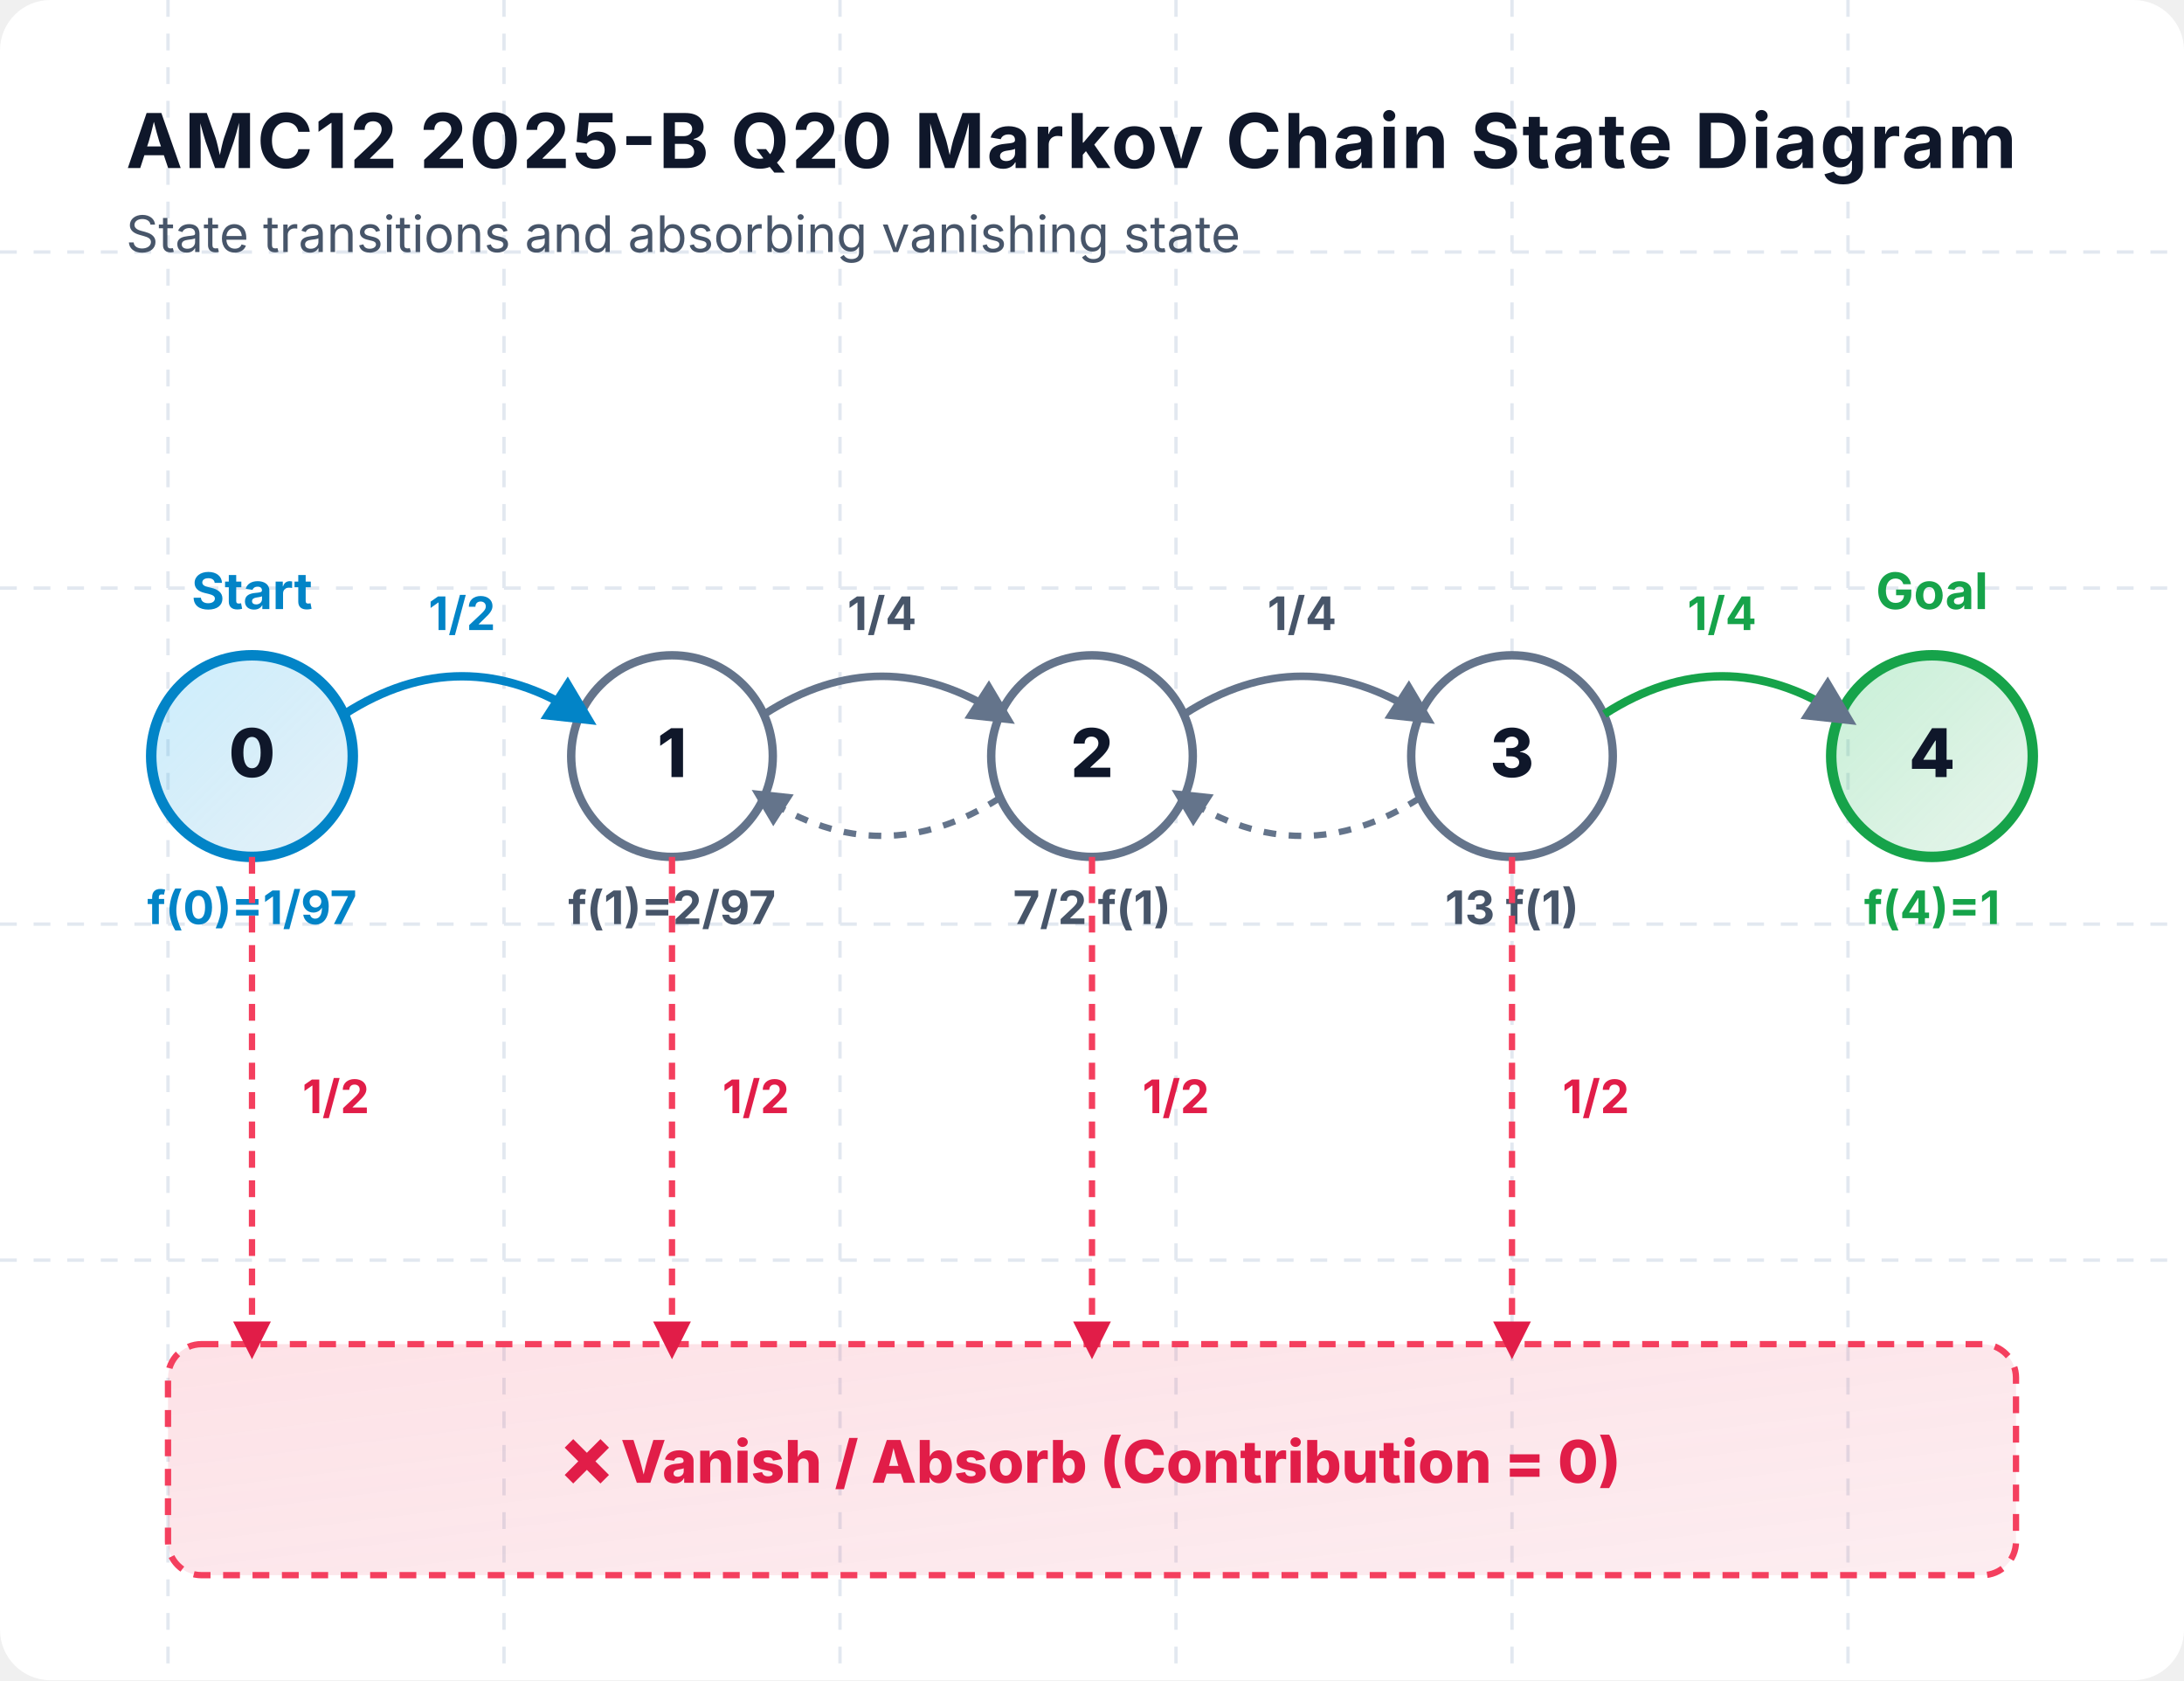
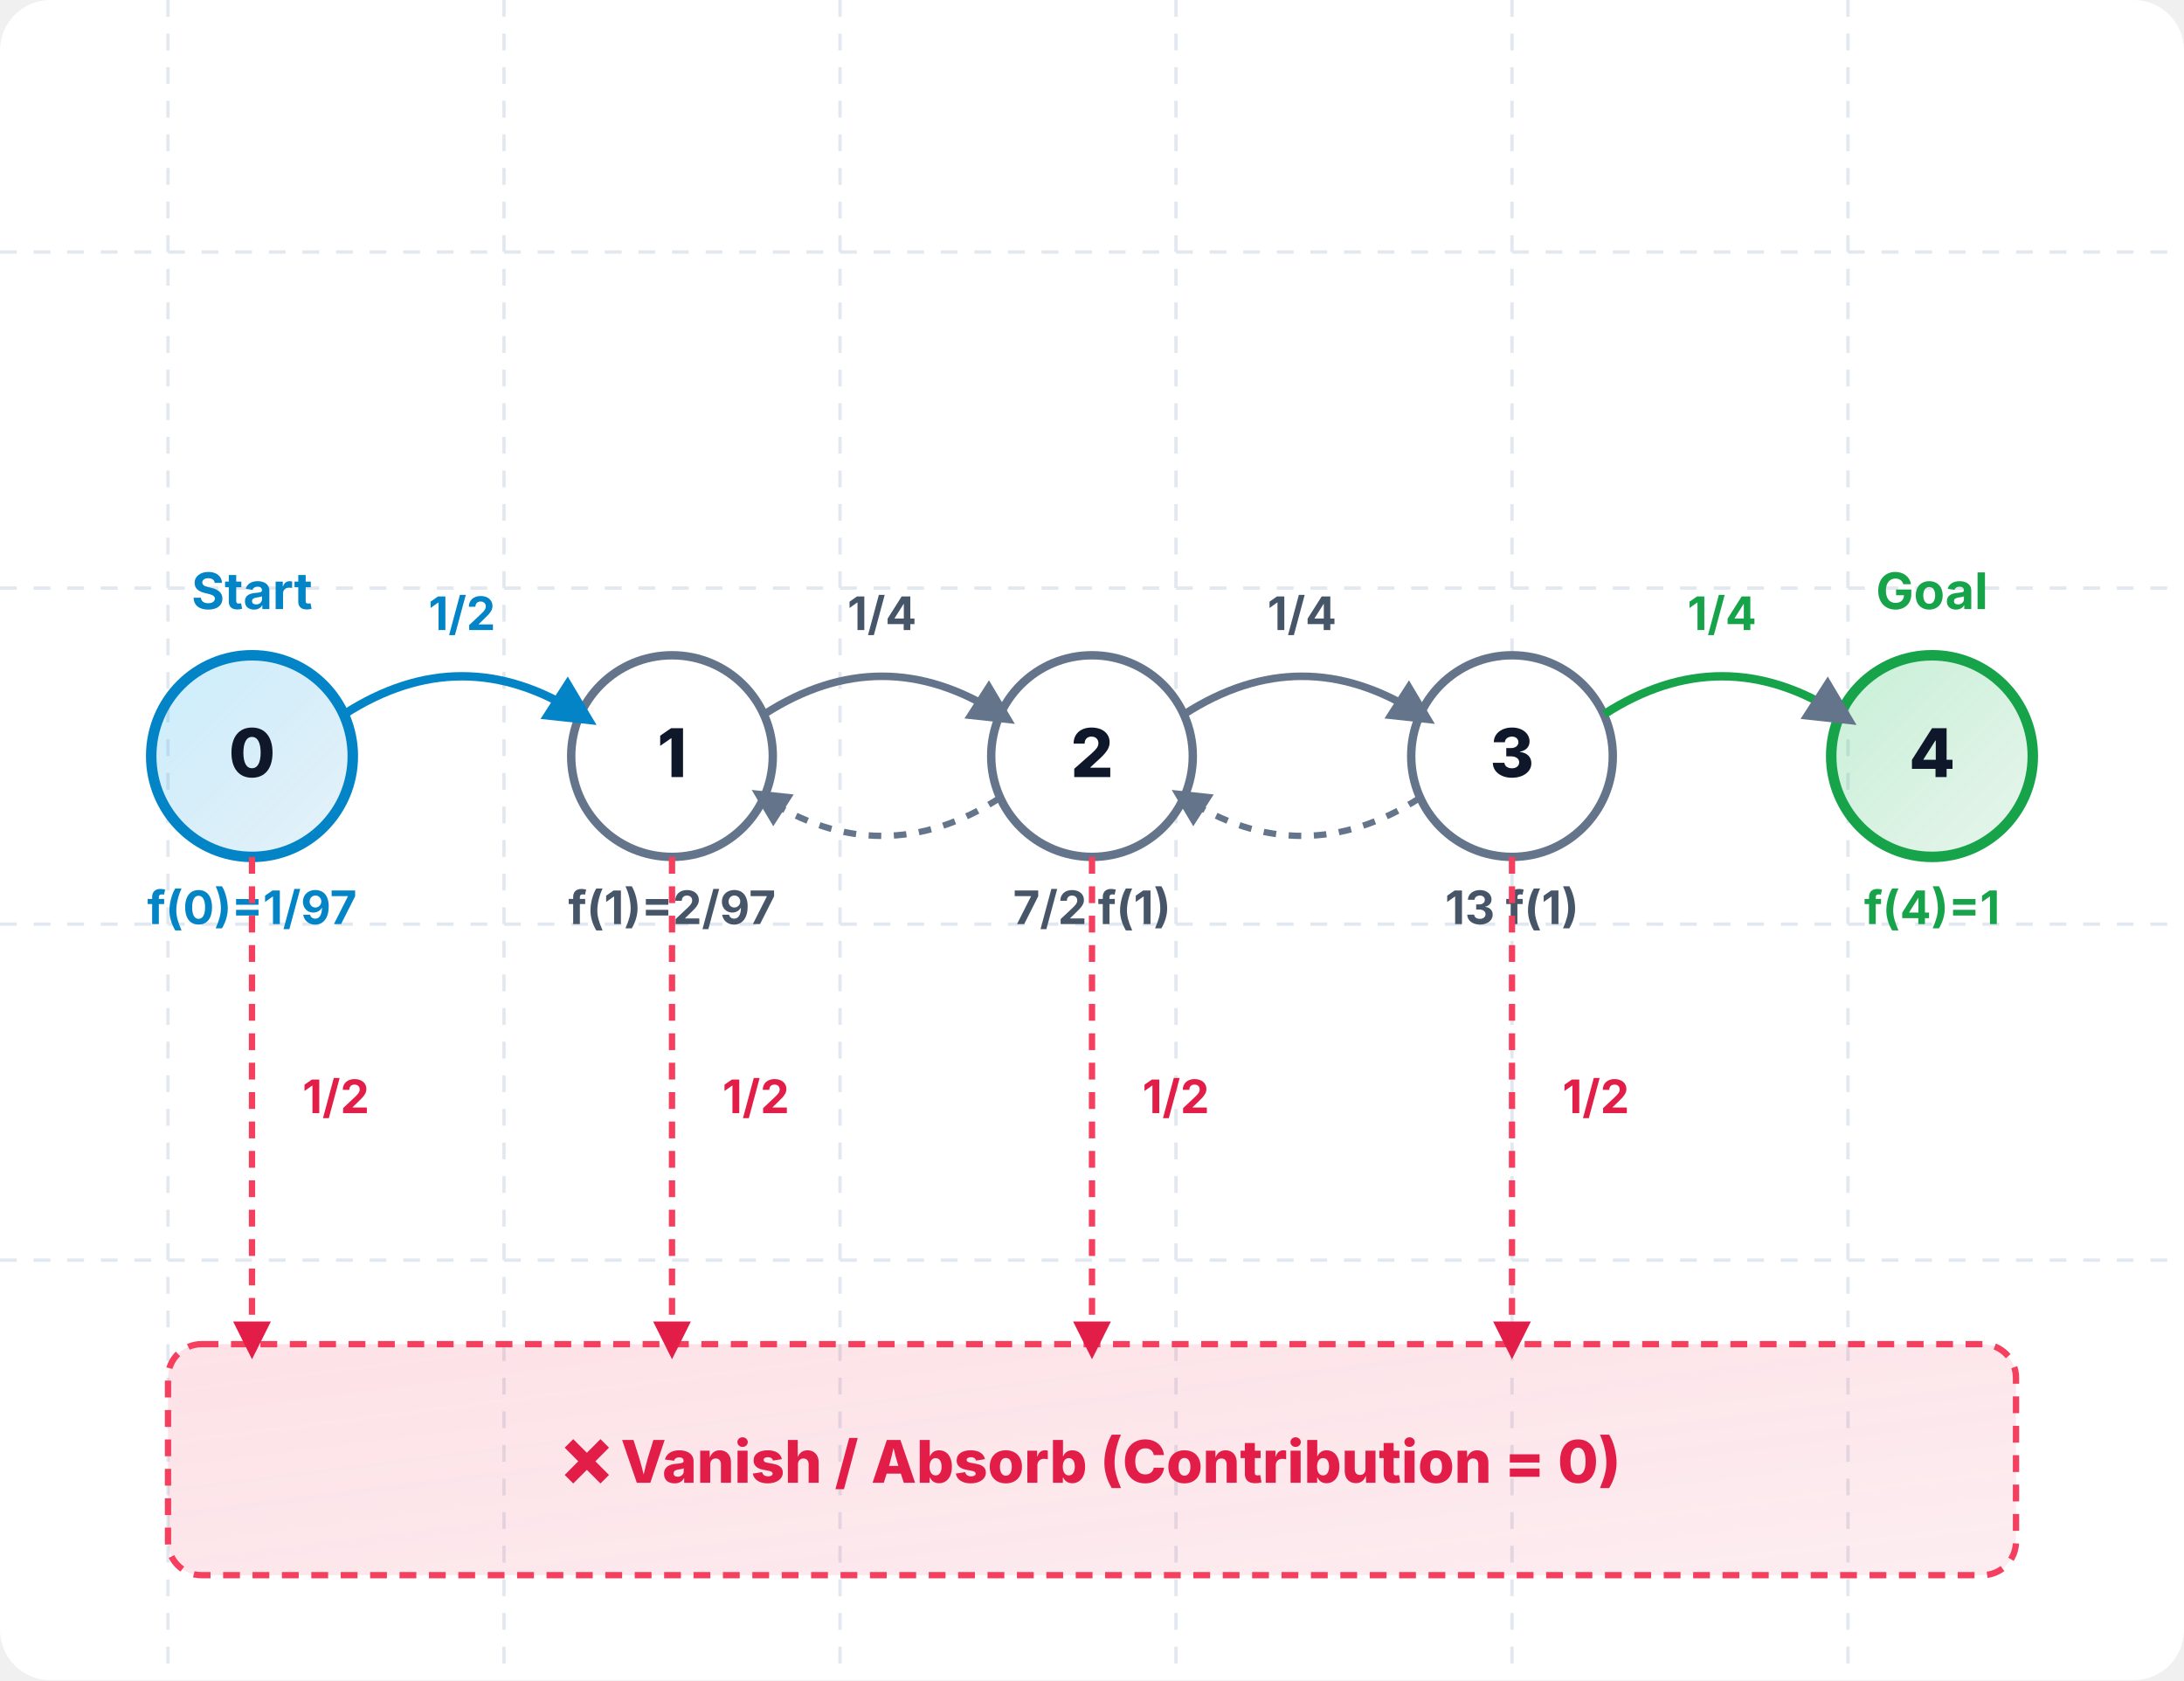
<svg xmlns="http://www.w3.org/2000/svg" viewBox="0 0 520 400" width="100%" height="100%" style="background-color: #ffffff; font-family: system-ui, -apple-system, sans-serif;">
  <defs>
    <linearGradient id="startGrad" x1="0%" y1="0%" x2="100%" y2="100%">
      <stop offset="0%" stop-color="#38bdf8" stop-opacity="0.25" />
      <stop offset="100%" stop-color="#0284c7" stop-opacity="0.1" />
    </linearGradient>
    <linearGradient id="goalGrad" x1="0%" y1="0%" x2="100%" y2="100%">
      <stop offset="0%" stop-color="#22c55e" stop-opacity="0.25" />
      <stop offset="100%" stop-color="#16a34a" stop-opacity="0.1" />
    </linearGradient>
    <linearGradient id="vanishGrad" x1="0%" y1="0%" x2="100%" y2="100%">
      <stop offset="0%" stop-color="#f43f5e" stop-opacity="0.15" />
      <stop offset="100%" stop-color="#e11d48" stop-opacity="0.08" />
    </linearGradient>
    <marker id="arrow" viewBox="0 0 10 10" refX="6" refY="5" markerWidth="6" markerHeight="6" orient="auto-start-reverse">
      <path d="M 0 0 L 10 5 L 0 10 z" fill="#64748b" />
    </marker>
    <marker id="arrowBlue" viewBox="0 0 10 10" refX="6" refY="5" markerWidth="6" markerHeight="6" orient="auto-start-reverse">
      <path d="M 0 0 L 10 5 L 0 10 z" fill="#0284c7" />
    </marker>
    <marker id="arrowRed" viewBox="0 0 10 10" refX="6" refY="5" markerWidth="6" markerHeight="6" orient="auto-start-reverse">
      <path d="M 0 0 L 10 5 L 0 10 z" fill="#e11d48" />
    </marker>
  </defs>
  <rect width="520" height="400" fill="#ffffff" rx="12" />
  <g stroke="#e2e8f0" stroke-width="0.8" stroke-dasharray="4,4">
    <line x1="40" y1="0" x2="40" y2="400" />
    <line x1="120" y1="0" x2="120" y2="400" />
    <line x1="200" y1="0" x2="200" y2="400" />
    <line x1="280" y1="0" x2="280" y2="400" />
    <line x1="360" y1="0" x2="360" y2="400" />
    <line x1="440" y1="0" x2="440" y2="400" />
    <line x1="0" y1="60" x2="520" y2="60" />
    <line x1="0" y1="140" x2="520" y2="140" />
    <line x1="0" y1="220" x2="520" y2="220" />
    <line x1="0" y1="300" x2="520" y2="300" />
  </g>
-   <text x="30" y="40" fill="#0f172a" font-size="18" font-weight="700" letter-spacing="0.5">AMC12 2025-B Q20 Markov Chain State Diagram</text>
-   <text x="30" y="60" fill="#475569" font-size="12">State transitions and absorbing vanishing state</text>
  <g transform="translate(0, 10)">
    <rect x="40" y="310" width="440" height="55" fill="url(#vanishGrad)" rx="8" stroke="#f43f5e" stroke-width="1.5" stroke-dasharray="4,3" />
    <text x="260" y="343" fill="#e11d48" font-size="14" font-weight="800" text-anchor="middle">❌ Vanish / Absorb (Contribution = 0)</text>
    <circle cx="60" cy="170" r="24" fill="url(#startGrad)" stroke="#0284c7" stroke-width="2.5" />
    <text x="60" y="175" fill="#0f172a" font-size="16" font-weight="800" text-anchor="middle">0</text>
    <text x="60" y="135" fill="#0284c7" font-size="12" font-weight="bold" text-anchor="middle">Start</text>
    <text x="60" y="210" fill="#0284c7" font-size="11" font-weight="bold" text-anchor="middle">f(0)=1/97</text>
    <circle cx="160" cy="170" r="24" fill="#ffffff" stroke="#64748b" stroke-width="2" />
    <text x="160" y="175" fill="#0f172a" font-size="16" font-weight="800" text-anchor="middle">1</text>
    <text x="160" y="210" fill="#475569" font-size="11" font-weight="bold" text-anchor="middle">f(1)=2/97</text>
    <circle cx="260" cy="170" r="24" fill="#ffffff" stroke="#64748b" stroke-width="2" />
    <text x="260" y="175" fill="#0f172a" font-size="16" font-weight="800" text-anchor="middle">2</text>
    <text x="260" y="210" fill="#475569" font-size="11" font-weight="bold" text-anchor="middle">7/2 f(1)</text>
    <circle cx="360" cy="170" r="24" fill="#ffffff" stroke="#64748b" stroke-width="2" />
    <text x="360" y="175" fill="#0f172a" font-size="16" font-weight="800" text-anchor="middle">3</text>
    <text x="360" y="210" fill="#475569" font-size="11" font-weight="bold" text-anchor="middle">13 f(1)</text>
    <circle cx="460" cy="170" r="24" fill="url(#goalGrad)" stroke="#16a34a" stroke-width="2.5" />
    <text x="460" y="175" fill="#0f172a" font-size="16" font-weight="800" text-anchor="middle">4</text>
    <text x="460" y="135" fill="#16a34a" font-size="12" font-weight="bold" text-anchor="middle">Goal</text>
    <text x="460" y="210" fill="#16a34a" font-size="11" font-weight="bold" text-anchor="middle">f(4)=1</text>
    <path d="M 82 160 Q 110 142 138 160" fill="none" stroke="#0284c7" stroke-width="2" marker-end="url(#arrowBlue)" />
    <text x="110" y="140" fill="#0284c7" font-size="11" font-weight="bold" text-anchor="middle">1/2</text>
    <path d="M 182 160 Q 210 142 238 160" fill="none" stroke="#64748b" stroke-width="1.8" marker-end="url(#arrow)" />
    <text x="210" y="140" fill="#475569" font-size="11" font-weight="bold" text-anchor="middle">1/4</text>
    <path d="M 282 160 Q 310 142 338 160" fill="none" stroke="#64748b" stroke-width="1.8" marker-end="url(#arrow)" />
    <text x="310" y="140" fill="#475569" font-size="11" font-weight="bold" text-anchor="middle">1/4</text>
    <path d="M 382 160 Q 410 142 438 160" fill="none" stroke="#16a34a" stroke-width="2" marker-end="url(#arrow)" />
    <text x="410" y="140" fill="#16a34a" font-size="11" font-weight="bold" text-anchor="middle">1/4</text>
    <path d="M 238 180 Q 210 198 182 180" fill="none" stroke="#64748b" stroke-width="1.5" stroke-dasharray="3,3" marker-end="url(#arrow)" />
    <path d="M 338 180 Q 310 198 282 180" fill="none" stroke="#64748b" stroke-width="1.5" stroke-dasharray="3,3" marker-end="url(#arrow)" />
    <line x1="60" y1="194" x2="60" y2="310" stroke="#f43f5e" stroke-width="1.5" stroke-dasharray="4,3" marker-end="url(#arrowRed)" />
    <text x="72" y="255" fill="#e11d48" font-size="11" font-weight="bold">1/2</text>
    <line x1="160" y1="194" x2="160" y2="310" stroke="#f43f5e" stroke-width="1.5" stroke-dasharray="4,3" marker-end="url(#arrowRed)" />
    <text x="172" y="255" fill="#e11d48" font-size="11" font-weight="bold">1/2</text>
    <line x1="260" y1="194" x2="260" y2="310" stroke="#f43f5e" stroke-width="1.5" stroke-dasharray="4,3" marker-end="url(#arrowRed)" />
    <text x="272" y="255" fill="#e11d48" font-size="11" font-weight="bold">1/2</text>
    <line x1="360" y1="194" x2="360" y2="310" stroke="#f43f5e" stroke-width="1.5" stroke-dasharray="4,3" marker-end="url(#arrowRed)" />
    <text x="372" y="255" fill="#e11d48" font-size="11" font-weight="bold">1/2</text>
  </g>
</svg>
